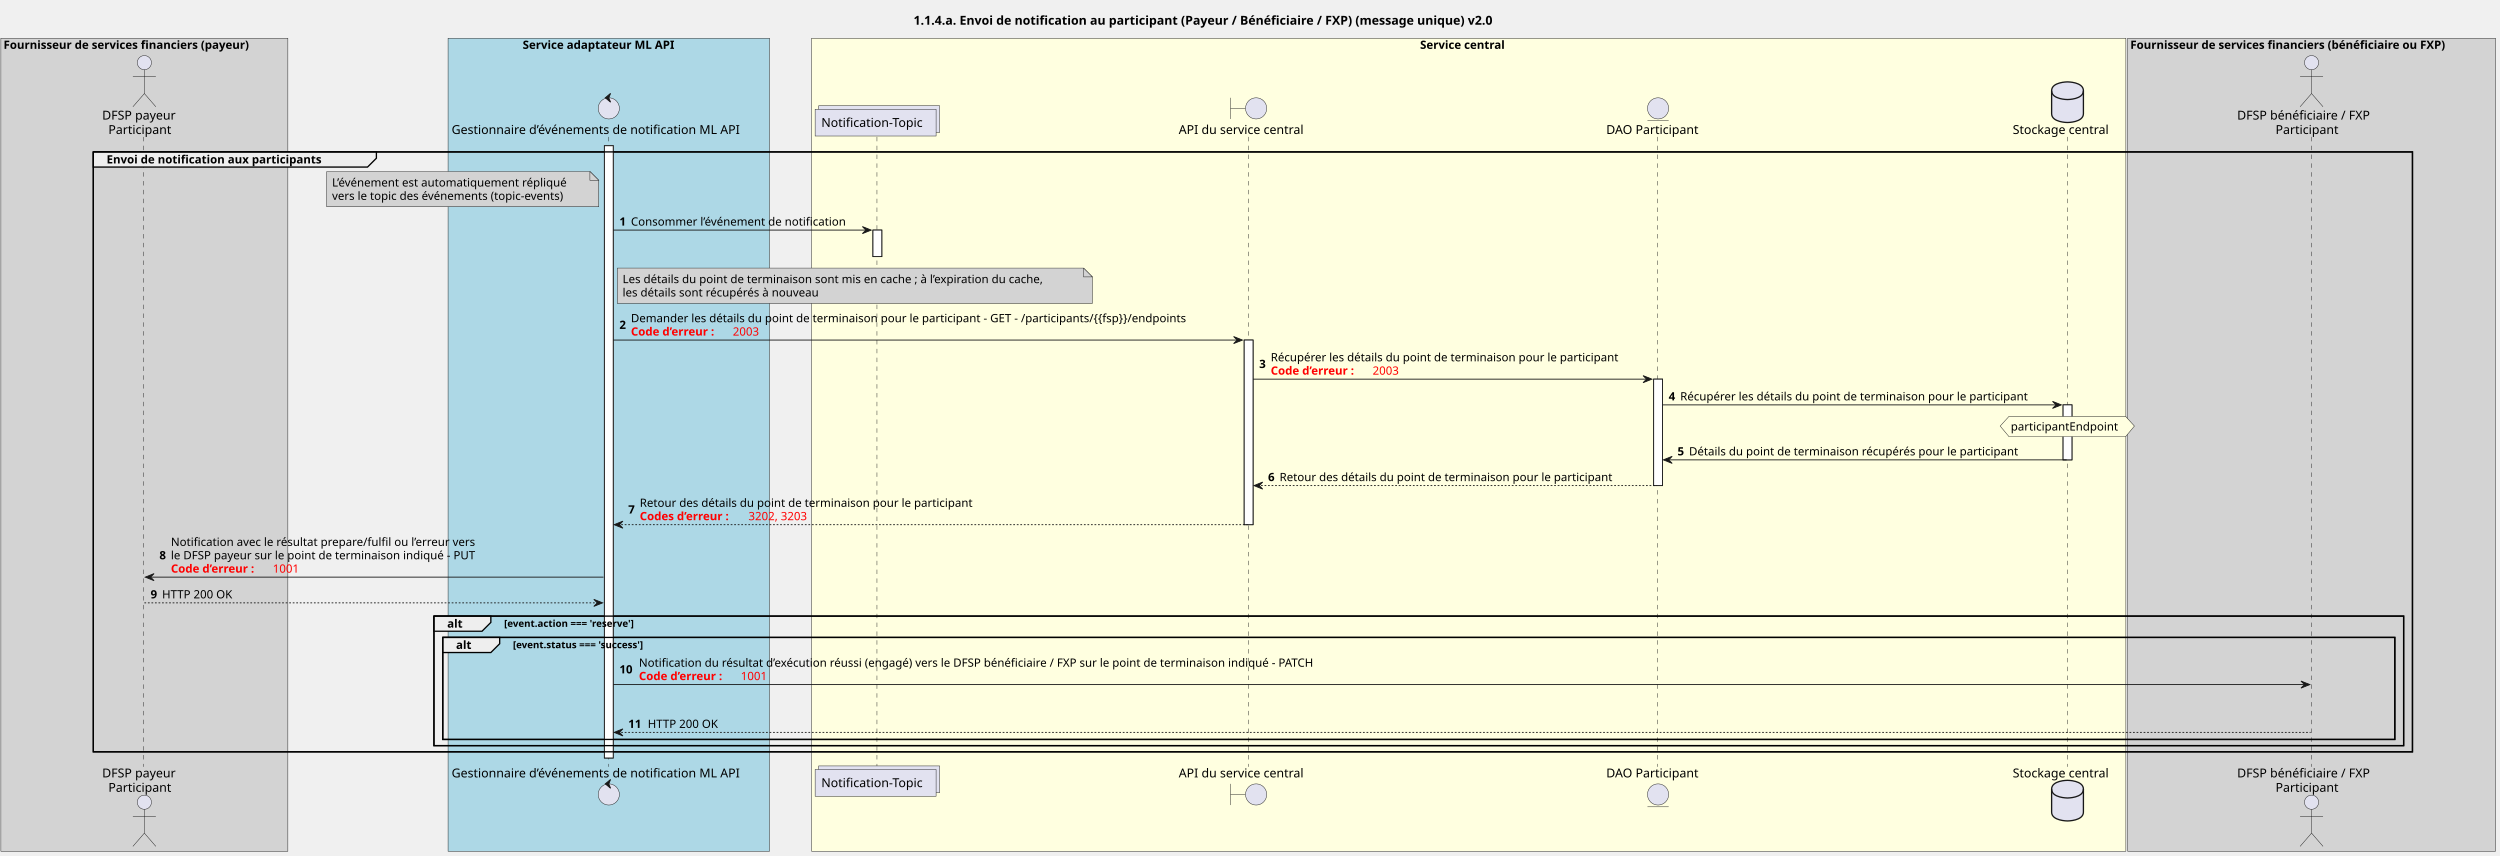
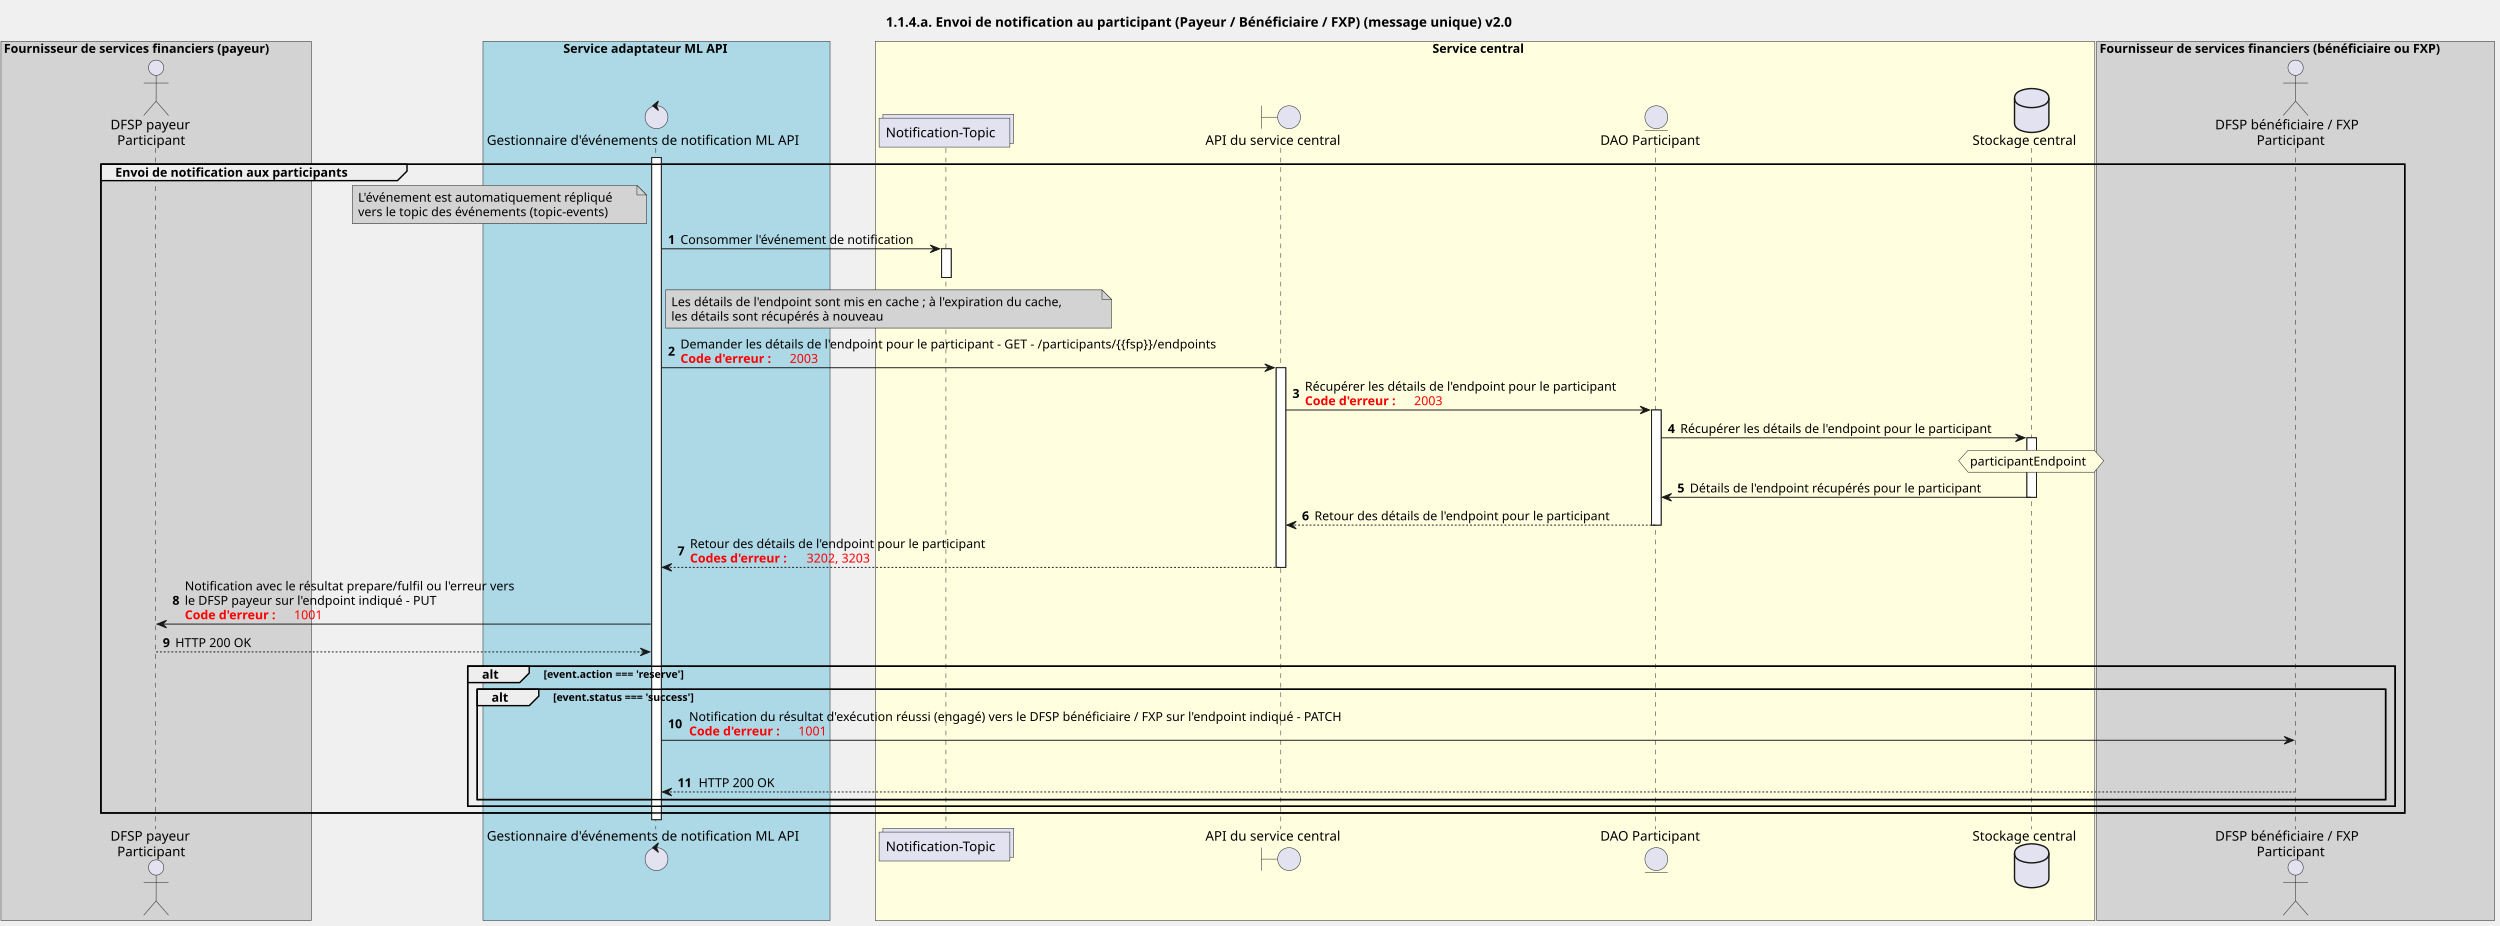
- <svg xmlns="http://www.w3.org/2000/svg" contentStyleType="text/css" height="969px" preserveAspectRatio="none" style="width:2831px;height:969px;background:#FFFFFF;" version="1.1" viewBox="0 0 2831 969" width="2831px" zoomAndPan="magnify">
+ <svg xmlns="http://www.w3.org/2000/svg" contentStyleType="text/css" height="969px" preserveAspectRatio="none" style="width:2618px;height:969px;background:#FFFFFF;" version="1.1" viewBox="0 0 2618 969" width="2618px" zoomAndPan="magnify">
  <defs />
  <g>
-     <text fill="#000000" font-family="sans-serif" font-size="14" font-weight="bold" lengthAdjust="spacing" textLength="756.943" x="1034.464" y="27.995">1.1.4.a. Envoi de notification au participant (Payeur / Bénéficiaire / FXP) (message unique) v2.0</text>
+     <text fill="#000000" font-family="sans-serif" font-size="14" font-weight="bold" lengthAdjust="spacing" textLength="756.943" x="927.636" y="27.995">1.1.4.a. Envoi de notification au participant (Payeur / Bénéficiaire / FXP) (message unique) v2.0</text>
    <rect fill="#D3D3D3" height="920.641" style="stroke:#181818;stroke-width:0.5;" width="324.97" x="1" y="43.297" />
    <text fill="#000000" font-family="sans-serif" font-size="13" font-weight="bold" lengthAdjust="spacing" textLength="318.97" x="4" y="55.364">Fournisseur de services financiers (payeur)</text>
-     <rect fill="#ADD8E6" height="920.641" style="stroke:#181818;stroke-width:0.5;" width="364.034" x="507.393" y="43.297" />
-     <text fill="#000000" font-family="sans-serif" font-size="13" font-weight="bold" lengthAdjust="spacing" textLength="195.108" x="591.856" y="55.364">Service adaptateur ML API</text>
-     <rect fill="#FFFFE0" height="920.641" style="stroke:#181818;stroke-width:0.5;" width="1488.285" x="919.058" y="43.297" />
-     <text fill="#000000" font-family="sans-serif" font-size="13" font-weight="bold" lengthAdjust="spacing" textLength="110.202" x="1608.1" y="55.364">Service central</text>
-     <rect fill="#D3D3D3" height="920.641" style="stroke:#181818;stroke-width:0.5;" width="416.528" x="2409.343" y="43.297" />
-     <text fill="#000000" font-family="sans-serif" font-size="13" font-weight="bold" lengthAdjust="spacing" textLength="410.528" x="2412.343" y="55.364">Fournisseur de services financiers (bénéficiaire ou FXP)</text>
-     <rect fill="#FFFFFF" height="693.32" style="stroke:#181818;stroke-width:1.0;" width="10" x="684.41" y="165.023" />
-     <rect fill="#FFFFFF" height="30" style="stroke:#181818;stroke-width:1.0;" width="10" x="988.544" y="260.555" />
-     <rect fill="#FFFFFF" height="209.062" style="stroke:#181818;stroke-width:1.0;" width="10" x="1408.93" y="385.086" />
-     <rect fill="#FFFFFF" height="120.531" style="stroke:#181818;stroke-width:1.0;" width="10" x="1872.593" y="429.352" />
-     <rect fill="#FFFFFF" height="62.266" style="stroke:#181818;stroke-width:1.0;" width="10" x="2336.256" y="458.484" />
-     <rect fill="none" height="679.32" style="stroke:#000000;stroke-width:1.5;" width="2626.197" x="105.682" y="172.023" />
-     <rect fill="none" height="146.664" style="stroke:#000000;stroke-width:1.5;" width="2230.486" x="491.393" y="697.68" />
-     <rect fill="none" height="115.531" style="stroke:#000000;stroke-width:1.5;" width="2210.486" x="501.393" y="721.812" />
+     <rect fill="#ADD8E6" height="920.641" style="stroke:#181818;stroke-width:0.5;" width="363.433" x="505.777" y="43.297" />
+     <text fill="#000000" font-family="sans-serif" font-size="13" font-weight="bold" lengthAdjust="spacing" textLength="195.108" x="589.939" y="55.364">Service adaptateur ML API</text>
+     <rect fill="#FFFFE0" height="920.641" style="stroke:#181818;stroke-width:0.5;" width="1277.104" x="916.582" y="43.297" />
+     <text fill="#000000" font-family="sans-serif" font-size="13" font-weight="bold" lengthAdjust="spacing" textLength="110.202" x="1500.034" y="55.364">Service central</text>
+     <rect fill="#D3D3D3" height="920.641" style="stroke:#181818;stroke-width:0.5;" width="416.528" x="2195.687" y="43.297" />
+     <text fill="#000000" font-family="sans-serif" font-size="13" font-weight="bold" lengthAdjust="spacing" textLength="410.528" x="2198.687" y="55.364">Fournisseur de services financiers (bénéficiaire ou FXP)</text>
+     <rect fill="#FFFFFF" height="693.32" style="stroke:#181818;stroke-width:1.0;" width="10" x="682.493" y="165.023" />
+     <rect fill="#FFFFFF" height="30" style="stroke:#181818;stroke-width:1.0;" width="10" x="986.068" y="260.555" />
+     <rect fill="#FFFFFF" height="209.062" style="stroke:#181818;stroke-width:1.0;" width="10" x="1336.434" y="385.086" />
+     <rect fill="#FFFFFF" height="120.531" style="stroke:#181818;stroke-width:1.0;" width="10" x="1729.517" y="429.352" />
+     <rect fill="#FFFFFF" height="62.266" style="stroke:#181818;stroke-width:1.0;" width="10" x="2122.601" y="458.484" />
+     <rect fill="none" height="679.32" style="stroke:#000000;stroke-width:1.5;" width="2412.541" x="105.682" y="172.023" />
+     <rect fill="none" height="146.664" style="stroke:#000000;stroke-width:1.5;" width="2018.447" x="489.777" y="697.68" />
+     <rect fill="none" height="115.531" style="stroke:#000000;stroke-width:1.5;" width="1998.447" x="499.777" y="721.812" />
    <line style="stroke:#181818;stroke-width:0.5;stroke-dasharray:5.0,5.0;" x1="162.682" x2="162.682" y1="155.023" y2="868.344" />
-     <line style="stroke:#181818;stroke-width:0.5;stroke-dasharray:5.0,5.0;" x1="689.393" x2="689.393" y1="155.023" y2="868.344" />
-     <line style="stroke:#181818;stroke-width:0.5;stroke-dasharray:5.0,5.0;" x1="993.058" x2="993.058" y1="155.023" y2="868.344" />
-     <line style="stroke:#181818;stroke-width:0.5;stroke-dasharray:5.0,5.0;" x1="1413.778" x2="1413.778" y1="155.023" y2="868.344" />
-     <line style="stroke:#181818;stroke-width:0.5;stroke-dasharray:5.0,5.0;" x1="1876.894" x2="1876.894" y1="155.023" y2="868.344" />
-     <line style="stroke:#181818;stroke-width:0.5;stroke-dasharray:5.0,5.0;" x1="2341.17" x2="2341.17" y1="155.023" y2="868.344" />
-     <line style="stroke:#181818;stroke-width:0.5;stroke-dasharray:5.0,5.0;" x1="2617.334" x2="2617.334" y1="155.023" y2="868.344" />
+     <line style="stroke:#181818;stroke-width:0.5;stroke-dasharray:5.0,5.0;" x1="686.777" x2="686.777" y1="155.023" y2="868.344" />
+     <line style="stroke:#181818;stroke-width:0.5;stroke-dasharray:5.0,5.0;" x1="990.582" x2="990.582" y1="155.023" y2="868.344" />
+     <line style="stroke:#181818;stroke-width:0.5;stroke-dasharray:5.0,5.0;" x1="1341.281" x2="1341.281" y1="155.023" y2="868.344" />
+     <line style="stroke:#181818;stroke-width:0.5;stroke-dasharray:5.0,5.0;" x1="1733.818" x2="1733.818" y1="155.023" y2="868.344" />
+     <line style="stroke:#181818;stroke-width:0.5;stroke-dasharray:5.0,5.0;" x1="2127.514" x2="2127.514" y1="155.023" y2="868.344" />
+     <line style="stroke:#181818;stroke-width:0.5;stroke-dasharray:5.0,5.0;" x1="2403.679" x2="2403.679" y1="155.023" y2="868.344" />
    <text fill="#000000" font-family="sans-serif" font-size="14" lengthAdjust="spacing" textLength="89.606" x="115.682" y="135.425">DFSP payeur</text>
    <text fill="#000000" font-family="sans-serif" font-size="14" lengthAdjust="spacing" textLength="75.571" x="122.699" y="151.722">Participant</text>
    <ellipse cx="163.485" cy="70.93" fill="#E2E2F0" rx="8" ry="8" style="stroke:#181818;stroke-width:0.5;" />
    <path d="M163.485,78.93 L163.485,105.93 M150.485,86.93 L176.485,86.93 M163.485,105.93 L150.485,120.93 M163.485,105.93 L176.485,120.93 " fill="none" style="stroke:#181818;stroke-width:0.5;" />
    <text fill="#000000" font-family="sans-serif" font-size="14" lengthAdjust="spacing" textLength="89.606" x="115.682" y="880.339">DFSP payeur</text>
    <text fill="#000000" font-family="sans-serif" font-size="14" lengthAdjust="spacing" textLength="75.571" x="122.699" y="896.636">Participant</text>
    <ellipse cx="163.485" cy="908.438" fill="#E2E2F0" rx="8" ry="8" style="stroke:#181818;stroke-width:0.5;" />
    <path d="M163.485,916.438 L163.485,943.438 M150.485,924.438 L176.485,924.438 M163.485,943.438 L150.485,958.438 M163.485,943.438 L176.485,958.438 " fill="none" style="stroke:#181818;stroke-width:0.5;" />
-     <text fill="#000000" font-family="sans-serif" font-size="14" lengthAdjust="spacing" textLength="350.034" x="511.393" y="151.722">Gestionnaire d’événements de notification ML API</text>
-     <ellipse cx="689.41" cy="122.727" fill="#E2E2F0" rx="12" ry="12" style="stroke:#181818;stroke-width:0.5;" />
-     <polygon fill="#181818" points="685.41,110.727,691.41,105.727,689.41,110.727,691.41,115.727,685.41,110.727" style="stroke:#181818;stroke-width:1.0;" />
-     <text fill="#000000" font-family="sans-serif" font-size="14" lengthAdjust="spacing" textLength="350.034" x="511.393" y="880.339">Gestionnaire d’événements de notification ML API</text>
-     <ellipse cx="689.41" cy="899.641" fill="#E2E2F0" rx="12" ry="12" style="stroke:#181818;stroke-width:0.5;" />
-     <polygon fill="#181818" points="685.41,887.641,691.41,882.641,689.41,887.641,691.41,892.641,685.41,887.641" style="stroke:#181818;stroke-width:1.0;" />
-     <rect fill="#E2E2F0" height="30.297" style="stroke:#181818;stroke-width:0.5;" width="136.972" x="927.058" y="119.727" />
-     <rect fill="#E2E2F0" height="30.297" style="stroke:#181818;stroke-width:0.5;" width="136.972" x="923.058" y="123.727" />
-     <text fill="#000000" font-family="sans-serif" font-size="14" lengthAdjust="spacing" textLength="122.972" x="930.058" y="143.722">Notification-Topic</text>
-     <rect fill="#E2E2F0" height="30.297" style="stroke:#181818;stroke-width:0.5;" width="136.972" x="927.058" y="867.344" />
-     <rect fill="#E2E2F0" height="30.297" style="stroke:#181818;stroke-width:0.5;" width="136.972" x="923.058" y="871.344" />
-     <text fill="#000000" font-family="sans-serif" font-size="14" lengthAdjust="spacing" textLength="122.972" x="930.058" y="891.339">Notification-Topic</text>
-     <text fill="#000000" font-family="sans-serif" font-size="14" lengthAdjust="spacing" textLength="152.305" x="1334.778" y="151.722">API du service central</text>
-     <path d="M1393.43,110.727 L1393.43,134.727 M1393.43,122.727 L1410.43,122.727 " fill="none" style="stroke:#181818;stroke-width:0.5;" />
-     <ellipse cx="1422.43" cy="122.727" fill="#E2E2F0" rx="12" ry="12" style="stroke:#181818;stroke-width:0.5;" />
-     <text fill="#000000" font-family="sans-serif" font-size="14" lengthAdjust="spacing" textLength="152.305" x="1334.778" y="880.339">API du service central</text>
-     <path d="M1393.43,887.641 L1393.43,911.641 M1393.43,899.641 L1410.43,899.641 " fill="none" style="stroke:#181818;stroke-width:0.5;" />
-     <ellipse cx="1422.43" cy="899.641" fill="#E2E2F0" rx="12" ry="12" style="stroke:#181818;stroke-width:0.5;" />
-     <text fill="#000000" font-family="sans-serif" font-size="14" lengthAdjust="spacing" textLength="111.398" x="1818.894" y="151.722">DAO Participant</text>
-     <ellipse cx="1877.593" cy="122.727" fill="#E2E2F0" rx="12" ry="12" style="stroke:#181818;stroke-width:0.5;" />
-     <line style="stroke:#181818;stroke-width:0.5;" x1="1865.593" x2="1889.593" y1="136.727" y2="136.727" />
-     <text fill="#000000" font-family="sans-serif" font-size="14" lengthAdjust="spacing" textLength="111.398" x="1818.894" y="880.339">DAO Participant</text>
-     <ellipse cx="1877.593" cy="899.641" fill="#E2E2F0" rx="12" ry="12" style="stroke:#181818;stroke-width:0.5;" />
-     <line style="stroke:#181818;stroke-width:0.5;" x1="1865.593" x2="1889.593" y1="913.641" y2="913.641" />
-     <text fill="#000000" font-family="sans-serif" font-size="14" lengthAdjust="spacing" textLength="118.173" x="2279.17" y="151.722">Stockage central</text>
-     <path d="M2323.256,102.727 C2323.256,92.727 2341.256,92.727 2341.256,92.727 C2341.256,92.727 2359.256,92.727 2359.256,102.727 L2359.256,128.727 C2359.256,138.727 2341.256,138.727 2341.256,138.727 C2341.256,138.727 2323.256,138.727 2323.256,128.727 L2323.256,102.727 " fill="#E2E2F0" style="stroke:#181818;stroke-width:1.5;" />
-     <path d="M2323.256,102.727 C2323.256,112.727 2341.256,112.727 2341.256,112.727 C2341.256,112.727 2359.256,112.727 2359.256,102.727 " fill="none" style="stroke:#181818;stroke-width:1.5;" />
-     <text fill="#000000" font-family="sans-serif" font-size="14" lengthAdjust="spacing" textLength="118.173" x="2279.17" y="880.339">Stockage central</text>
-     <path d="M2323.256,893.641 C2323.256,883.641 2341.256,883.641 2341.256,883.641 C2341.256,883.641 2359.256,883.641 2359.256,893.641 L2359.256,919.641 C2359.256,929.641 2341.256,929.641 2341.256,929.641 C2341.256,929.641 2323.256,929.641 2323.256,919.641 L2323.256,893.641 " fill="#E2E2F0" style="stroke:#181818;stroke-width:1.5;" />
-     <path d="M2323.256,893.641 C2323.256,903.641 2341.256,903.641 2341.256,903.641 C2341.256,903.641 2359.256,903.641 2359.256,893.641 " fill="none" style="stroke:#181818;stroke-width:1.5;" />
-     <text fill="#000000" font-family="sans-serif" font-size="14" lengthAdjust="spacing" textLength="162.545" x="2533.334" y="135.425">DFSP bénéficiaire / FXP</text>
-     <text fill="#000000" font-family="sans-serif" font-size="14" lengthAdjust="spacing" textLength="75.571" x="2576.821" y="151.722">Participant</text>
-     <ellipse cx="2617.607" cy="70.93" fill="#E2E2F0" rx="8" ry="8" style="stroke:#181818;stroke-width:0.5;" />
-     <path d="M2617.607,78.93 L2617.607,105.93 M2604.607,86.93 L2630.607,86.93 M2617.607,105.93 L2604.607,120.93 M2617.607,105.93 L2630.607,120.93 " fill="none" style="stroke:#181818;stroke-width:0.5;" />
-     <text fill="#000000" font-family="sans-serif" font-size="14" lengthAdjust="spacing" textLength="162.545" x="2533.334" y="880.339">DFSP bénéficiaire / FXP</text>
-     <text fill="#000000" font-family="sans-serif" font-size="14" lengthAdjust="spacing" textLength="75.571" x="2576.821" y="896.636">Participant</text>
-     <ellipse cx="2617.607" cy="908.438" fill="#E2E2F0" rx="8" ry="8" style="stroke:#181818;stroke-width:0.5;" />
-     <path d="M2617.607,916.438 L2617.607,943.438 M2604.607,924.438 L2630.607,924.438 M2617.607,943.438 L2604.607,958.438 M2617.607,943.438 L2630.607,958.438 " fill="none" style="stroke:#181818;stroke-width:0.5;" />
-     <rect fill="#FFFFFF" height="693.32" style="stroke:#181818;stroke-width:1.0;" width="10" x="684.41" y="165.023" />
-     <rect fill="#FFFFFF" height="30" style="stroke:#181818;stroke-width:1.0;" width="10" x="988.544" y="260.555" />
-     <rect fill="#FFFFFF" height="209.062" style="stroke:#181818;stroke-width:1.0;" width="10" x="1408.93" y="385.086" />
-     <rect fill="#FFFFFF" height="120.531" style="stroke:#181818;stroke-width:1.0;" width="10" x="1872.593" y="429.352" />
-     <rect fill="#FFFFFF" height="62.266" style="stroke:#181818;stroke-width:1.0;" width="10" x="2336.256" y="458.484" />
+     <text fill="#000000" font-family="sans-serif" font-size="14" lengthAdjust="spacing" textLength="349.433" x="509.777" y="151.722">Gestionnaire d'événements de notification ML API</text>
+     <ellipse cx="687.493" cy="122.727" fill="#E2E2F0" rx="12" ry="12" style="stroke:#181818;stroke-width:0.5;" />
+     <polygon fill="#181818" points="683.493,110.727,689.493,105.727,687.493,110.727,689.493,115.727,683.493,110.727" style="stroke:#181818;stroke-width:1.0;" />
+     <text fill="#000000" font-family="sans-serif" font-size="14" lengthAdjust="spacing" textLength="349.433" x="509.777" y="880.339">Gestionnaire d'événements de notification ML API</text>
+     <ellipse cx="687.493" cy="899.641" fill="#E2E2F0" rx="12" ry="12" style="stroke:#181818;stroke-width:0.5;" />
+     <polygon fill="#181818" points="683.493,887.641,689.493,882.641,687.493,887.641,689.493,892.641,683.493,887.641" style="stroke:#181818;stroke-width:1.0;" />
+     <rect fill="#E2E2F0" height="30.297" style="stroke:#181818;stroke-width:0.5;" width="136.972" x="924.582" y="119.727" />
+     <rect fill="#E2E2F0" height="30.297" style="stroke:#181818;stroke-width:0.5;" width="136.972" x="920.582" y="123.727" />
+     <text fill="#000000" font-family="sans-serif" font-size="14" lengthAdjust="spacing" textLength="122.972" x="927.582" y="143.722">Notification-Topic</text>
+     <rect fill="#E2E2F0" height="30.297" style="stroke:#181818;stroke-width:0.5;" width="136.972" x="924.582" y="867.344" />
+     <rect fill="#E2E2F0" height="30.297" style="stroke:#181818;stroke-width:0.5;" width="136.972" x="920.582" y="871.344" />
+     <text fill="#000000" font-family="sans-serif" font-size="14" lengthAdjust="spacing" textLength="122.972" x="927.582" y="891.339">Notification-Topic</text>
+     <text fill="#000000" font-family="sans-serif" font-size="14" lengthAdjust="spacing" textLength="152.305" x="1262.281" y="151.722">API du service central</text>
+     <path d="M1320.934,110.727 L1320.934,134.727 M1320.934,122.727 L1337.934,122.727 " fill="none" style="stroke:#181818;stroke-width:0.5;" />
+     <ellipse cx="1349.934" cy="122.727" fill="#E2E2F0" rx="12" ry="12" style="stroke:#181818;stroke-width:0.5;" />
+     <text fill="#000000" font-family="sans-serif" font-size="14" lengthAdjust="spacing" textLength="152.305" x="1262.281" y="880.339">API du service central</text>
+     <path d="M1320.934,887.641 L1320.934,911.641 M1320.934,899.641 L1337.934,899.641 " fill="none" style="stroke:#181818;stroke-width:0.5;" />
+     <ellipse cx="1349.934" cy="899.641" fill="#E2E2F0" rx="12" ry="12" style="stroke:#181818;stroke-width:0.5;" />
+     <text fill="#000000" font-family="sans-serif" font-size="14" lengthAdjust="spacing" textLength="111.398" x="1675.818" y="151.722">DAO Participant</text>
+     <ellipse cx="1734.517" cy="122.727" fill="#E2E2F0" rx="12" ry="12" style="stroke:#181818;stroke-width:0.5;" />
+     <line style="stroke:#181818;stroke-width:0.5;" x1="1722.517" x2="1746.517" y1="136.727" y2="136.727" />
+     <text fill="#000000" font-family="sans-serif" font-size="14" lengthAdjust="spacing" textLength="111.398" x="1675.818" y="880.339">DAO Participant</text>
+     <ellipse cx="1734.517" cy="899.641" fill="#E2E2F0" rx="12" ry="12" style="stroke:#181818;stroke-width:0.5;" />
+     <line style="stroke:#181818;stroke-width:0.5;" x1="1722.517" x2="1746.517" y1="913.641" y2="913.641" />
+     <text fill="#000000" font-family="sans-serif" font-size="14" lengthAdjust="spacing" textLength="118.173" x="2065.514" y="151.722">Stockage central</text>
+     <path d="M2109.601,102.727 C2109.601,92.727 2127.601,92.727 2127.601,92.727 C2127.601,92.727 2145.601,92.727 2145.601,102.727 L2145.601,128.727 C2145.601,138.727 2127.601,138.727 2127.601,138.727 C2127.601,138.727 2109.601,138.727 2109.601,128.727 L2109.601,102.727 " fill="#E2E2F0" style="stroke:#181818;stroke-width:1.5;" />
+     <path d="M2109.601,102.727 C2109.601,112.727 2127.601,112.727 2127.601,112.727 C2127.601,112.727 2145.601,112.727 2145.601,102.727 " fill="none" style="stroke:#181818;stroke-width:1.5;" />
+     <text fill="#000000" font-family="sans-serif" font-size="14" lengthAdjust="spacing" textLength="118.173" x="2065.514" y="880.339">Stockage central</text>
+     <path d="M2109.601,893.641 C2109.601,883.641 2127.601,883.641 2127.601,883.641 C2127.601,883.641 2145.601,883.641 2145.601,893.641 L2145.601,919.641 C2145.601,929.641 2127.601,929.641 2127.601,929.641 C2127.601,929.641 2109.601,929.641 2109.601,919.641 L2109.601,893.641 " fill="#E2E2F0" style="stroke:#181818;stroke-width:1.5;" />
+     <path d="M2109.601,893.641 C2109.601,903.641 2127.601,903.641 2127.601,903.641 C2127.601,903.641 2145.601,903.641 2145.601,893.641 " fill="none" style="stroke:#181818;stroke-width:1.5;" />
+     <text fill="#000000" font-family="sans-serif" font-size="14" lengthAdjust="spacing" textLength="162.545" x="2319.679" y="135.425">DFSP bénéficiaire / FXP</text>
+     <text fill="#000000" font-family="sans-serif" font-size="14" lengthAdjust="spacing" textLength="75.571" x="2363.166" y="151.722">Participant</text>
+     <ellipse cx="2403.951" cy="70.93" fill="#E2E2F0" rx="8" ry="8" style="stroke:#181818;stroke-width:0.5;" />
+     <path d="M2403.951,78.93 L2403.951,105.93 M2390.951,86.93 L2416.951,86.93 M2403.951,105.93 L2390.951,120.93 M2403.951,105.93 L2416.951,120.93 " fill="none" style="stroke:#181818;stroke-width:0.5;" />
+     <text fill="#000000" font-family="sans-serif" font-size="14" lengthAdjust="spacing" textLength="162.545" x="2319.679" y="880.339">DFSP bénéficiaire / FXP</text>
+     <text fill="#000000" font-family="sans-serif" font-size="14" lengthAdjust="spacing" textLength="75.571" x="2363.166" y="896.636">Participant</text>
+     <ellipse cx="2403.951" cy="908.438" fill="#E2E2F0" rx="8" ry="8" style="stroke:#181818;stroke-width:0.5;" />
+     <path d="M2403.951,916.438 L2403.951,943.438 M2390.951,924.438 L2416.951,924.438 M2403.951,943.438 L2390.951,958.438 M2403.951,943.438 L2416.951,958.438 " fill="none" style="stroke:#181818;stroke-width:0.5;" />
+     <rect fill="#FFFFFF" height="693.32" style="stroke:#181818;stroke-width:1.0;" width="10" x="682.493" y="165.023" />
+     <rect fill="#FFFFFF" height="30" style="stroke:#181818;stroke-width:1.0;" width="10" x="986.068" y="260.555" />
+     <rect fill="#FFFFFF" height="209.062" style="stroke:#181818;stroke-width:1.0;" width="10" x="1336.434" y="385.086" />
+     <rect fill="#FFFFFF" height="120.531" style="stroke:#181818;stroke-width:1.0;" width="10" x="1729.517" y="429.352" />
+     <rect fill="#FFFFFF" height="62.266" style="stroke:#181818;stroke-width:1.0;" width="10" x="2122.601" y="458.484" />
    <path d="M105.682,172.023 L426.228,172.023 L426.228,179.156 L416.228,189.156 L105.682,189.156 L105.682,172.023 " fill="#EEEEEE" style="stroke:#000000;stroke-width:1.5;" />
-     <rect fill="none" height="679.32" style="stroke:#000000;stroke-width:1.5;" width="2626.197" x="105.682" y="172.023" />
+     <rect fill="none" height="679.32" style="stroke:#000000;stroke-width:1.5;" width="2412.541" x="105.682" y="172.023" />
    <text fill="#000000" font-family="sans-serif" font-size="13" font-weight="bold" lengthAdjust="spacing" textLength="275.545" x="120.682" y="185.09">Envoi de notification aux participants</text>
-     <path d="M370,194.156 L370,234.156 L678,234.156 L678,204.156 L668,194.156 L370,194.156 " fill="#D3D3D3" style="stroke:#181818;stroke-width:0.5;" />
-     <path d="M668,194.156 L668,204.156 L678,204.156 L668,194.156 " fill="#D3D3D3" style="stroke:#181818;stroke-width:0.5;" />
-     <text fill="#000000" font-family="sans-serif" font-size="13" lengthAdjust="spacing" textLength="287.955" x="376" y="211.223">L’événement est automatiquement répliqué</text>
-     <text fill="#000000" font-family="sans-serif" font-size="13" lengthAdjust="spacing" textLength="286.559" x="376" y="226.356">vers le topic des événements (topic-events)</text>
-     <polygon fill="#181818" points="976.544,256.555,986.544,260.555,976.544,264.555,980.544,260.555" style="stroke:#181818;stroke-width:1.0;" />
-     <line style="stroke:#181818;stroke-width:1.0;" x1="694.41" x2="982.544" y1="260.555" y2="260.555" />
-     <text fill="#000000" font-family="sans-serif" font-size="13" font-weight="bold" lengthAdjust="spacing" textLength="9.045" x="701.41" y="255.489">1</text>
-     <text fill="#000000" font-family="sans-serif" font-size="13" lengthAdjust="spacing" textLength="262.088" x="714.456" y="255.489">Consommer l’événement de notification</text>
-     <path d="M699,303.555 L699,343.555 L1237,343.555 L1237,313.555 L1227,303.555 L699,303.555 " fill="#D3D3D3" style="stroke:#181818;stroke-width:0.5;" />
-     <path d="M1227,303.555 L1227,313.555 L1237,313.555 L1227,303.555 " fill="#D3D3D3" style="stroke:#181818;stroke-width:0.5;" />
-     <text fill="#000000" font-family="sans-serif" font-size="13" lengthAdjust="spacing" textLength="517.398" x="705" y="320.622">Les détails du point de terminaison sont mis en cache ; à l’expiration du cache,</text>
-     <text fill="#000000" font-family="sans-serif" font-size="13" lengthAdjust="spacing" textLength="239.808" x="705" y="335.754">les détails sont récupérés à nouveau</text>
-     <polygon fill="#181818" points="1396.93,381.086,1406.93,385.086,1396.93,389.086,1400.93,385.086" style="stroke:#181818;stroke-width:1.0;" />
-     <line style="stroke:#181818;stroke-width:1.0;" x1="694.41" x2="1402.93" y1="385.086" y2="385.086" />
-     <text fill="#000000" font-family="sans-serif" font-size="13" font-weight="bold" lengthAdjust="spacing" textLength="9.045" x="701.41" y="372.454">2</text>
-     <text fill="#000000" font-family="sans-serif" font-size="13" lengthAdjust="spacing" textLength="682.475" x="714.456" y="364.887">Demander les détails du point de terminaison pour le participant - GET - /participants/{{fsp}}/endpoints</text>
-     <text fill="#FF0000" font-family="sans-serif" font-size="13" font-weight="bold" lengthAdjust="spacing" textLength="111.211" x="714.456" y="380.02">Code d’erreur :</text>
-     <text fill="#FF0000" font-family="sans-serif" font-size="13" lengthAdjust="spacing" textLength="33.084" x="829.799" y="380.02">2003</text>
-     <polygon fill="#181818" points="1860.593,425.352,1870.593,429.352,1860.593,433.352,1864.593,429.352" style="stroke:#181818;stroke-width:1.0;" />
-     <line style="stroke:#181818;stroke-width:1.0;" x1="1418.93" x2="1866.593" y1="429.352" y2="429.352" />
-     <text fill="#000000" font-family="sans-serif" font-size="13" font-weight="bold" lengthAdjust="spacing" textLength="9.045" x="1425.93" y="416.719">3</text>
-     <text fill="#000000" font-family="sans-serif" font-size="13" lengthAdjust="spacing" textLength="421.618" x="1438.976" y="409.153">Récupérer les détails du point de terminaison pour le participant</text>
-     <text fill="#FF0000" font-family="sans-serif" font-size="13" font-weight="bold" lengthAdjust="spacing" textLength="111.211" x="1438.976" y="424.286">Code d’erreur :</text>
-     <text fill="#FF0000" font-family="sans-serif" font-size="13" lengthAdjust="spacing" textLength="33.084" x="1554.319" y="424.286">2003</text>
-     <polygon fill="#181818" points="2324.256,454.484,2334.256,458.484,2324.256,462.484,2328.256,458.484" style="stroke:#181818;stroke-width:1.0;" />
-     <line style="stroke:#181818;stroke-width:1.0;" x1="1882.593" x2="2330.256" y1="458.484" y2="458.484" />
-     <text fill="#000000" font-family="sans-serif" font-size="13" font-weight="bold" lengthAdjust="spacing" textLength="9.045" x="1889.593" y="453.418">4</text>
-     <text fill="#000000" font-family="sans-serif" font-size="13" lengthAdjust="spacing" textLength="421.618" x="1902.639" y="453.418">Récupérer les détails du point de terminaison pour le participant</text>
-     <polygon fill="#FFFFE0" points="2275,471.484,2407,471.484,2417,482.484,2407,494.484,2275,494.484,2265,482.484,2275,471.484" style="stroke:#181818;stroke-width:0.5;" />
-     <text fill="#000000" font-family="sans-serif" font-size="13" lengthAdjust="spacing" textLength="128.445" x="2277" y="487.551">participantEndpoint</text>
-     <polygon fill="#181818" points="1893.593,516.75,1883.593,520.75,1893.593,524.75,1889.593,520.75" style="stroke:#181818;stroke-width:1.0;" />
-     <line style="stroke:#181818;stroke-width:1.0;" x1="1887.593" x2="2340.256" y1="520.75" y2="520.75" />
-     <text fill="#000000" font-family="sans-serif" font-size="13" font-weight="bold" lengthAdjust="spacing" textLength="9.045" x="1899.593" y="515.684">5</text>
-     <text fill="#000000" font-family="sans-serif" font-size="13" lengthAdjust="spacing" textLength="398.601" x="1912.639" y="515.684">Détails du point de terminaison récupérés pour le participant</text>
-     <polygon fill="#181818" points="1429.93,545.883,1419.93,549.883,1429.93,553.883,1425.93,549.883" style="stroke:#181818;stroke-width:1.0;" />
-     <line style="stroke:#181818;stroke-width:1.0;stroke-dasharray:2.0,2.0;" x1="1423.93" x2="1876.593" y1="549.883" y2="549.883" />
-     <text fill="#000000" font-family="sans-serif" font-size="13" font-weight="bold" lengthAdjust="spacing" textLength="9.045" x="1435.93" y="544.817">6</text>
-     <text fill="#000000" font-family="sans-serif" font-size="13" lengthAdjust="spacing" textLength="402.568" x="1448.976" y="544.817">Retour des détails du point de terminaison pour le participant</text>
-     <polygon fill="#181818" points="705.41,590.148,695.41,594.148,705.41,598.148,701.41,594.148" style="stroke:#181818;stroke-width:1.0;" />
-     <line style="stroke:#181818;stroke-width:1.0;stroke-dasharray:2.0,2.0;" x1="699.41" x2="1412.93" y1="594.148" y2="594.148" />
-     <text fill="#000000" font-family="sans-serif" font-size="13" font-weight="bold" lengthAdjust="spacing" textLength="9.045" x="711.41" y="581.516">7</text>
-     <text fill="#000000" font-family="sans-serif" font-size="13" lengthAdjust="spacing" textLength="402.568" x="724.456" y="573.95">Retour des détails du point de terminaison pour le participant</text>
-     <text fill="#FF0000" font-family="sans-serif" font-size="13" font-weight="bold" lengthAdjust="spacing" textLength="118.949" x="724.456" y="589.082">Codes d’erreur :</text>
-     <text fill="#FF0000" font-family="sans-serif" font-size="13" lengthAdjust="spacing" textLength="74.433" x="847.537" y="589.082">3202, 3203</text>
+     <path d="M369,194.156 L369,234.156 L677,234.156 L677,204.156 L667,194.156 L369,194.156 " fill="#D3D3D3" style="stroke:#181818;stroke-width:0.5;" />
+     <path d="M667,194.156 L667,204.156 L677,204.156 L667,194.156 " fill="#D3D3D3" style="stroke:#181818;stroke-width:0.5;" />
+     <text fill="#000000" font-family="sans-serif" font-size="13" lengthAdjust="spacing" textLength="287.397" x="375" y="211.223">L'événement est automatiquement répliqué</text>
+     <text fill="#000000" font-family="sans-serif" font-size="13" lengthAdjust="spacing" textLength="286.559" x="375" y="226.356">vers le topic des événements (topic-events)</text>
+     <polygon fill="#181818" points="974.068,256.555,984.068,260.555,974.068,264.555,978.068,260.555" style="stroke:#181818;stroke-width:1.0;" />
+     <line style="stroke:#181818;stroke-width:1.0;" x1="692.493" x2="980.068" y1="260.555" y2="260.555" />
+     <text fill="#000000" font-family="sans-serif" font-size="13" font-weight="bold" lengthAdjust="spacing" textLength="9.045" x="699.493" y="255.489">1</text>
+     <text fill="#000000" font-family="sans-serif" font-size="13" lengthAdjust="spacing" textLength="261.53" x="712.539" y="255.489">Consommer l'événement de notification</text>
+     <path d="M697,303.555 L697,343.555 L1164,343.555 L1164,313.555 L1154,303.555 L697,303.555 " fill="#D3D3D3" style="stroke:#181818;stroke-width:0.5;" />
+     <path d="M1154,303.555 L1154,313.555 L1164,313.555 L1154,303.555 " fill="#D3D3D3" style="stroke:#181818;stroke-width:0.5;" />
+     <text fill="#000000" font-family="sans-serif" font-size="13" lengthAdjust="spacing" textLength="446.259" x="703" y="320.622">Les détails de l'endpoint sont mis en cache ; à l'expiration du cache,</text>
+     <text fill="#000000" font-family="sans-serif" font-size="13" lengthAdjust="spacing" textLength="239.808" x="703" y="335.754">les détails sont récupérés à nouveau</text>
+     <polygon fill="#181818" points="1324.434,381.086,1334.434,385.086,1324.434,389.086,1328.434,385.086" style="stroke:#181818;stroke-width:1.0;" />
+     <line style="stroke:#181818;stroke-width:1.0;" x1="692.493" x2="1330.434" y1="385.086" y2="385.086" />
+     <text fill="#000000" font-family="sans-serif" font-size="13" font-weight="bold" lengthAdjust="spacing" textLength="9.045" x="699.493" y="372.454">2</text>
+     <text fill="#000000" font-family="sans-serif" font-size="13" lengthAdjust="spacing" textLength="611.895" x="712.539" y="364.887">Demander les détails de l'endpoint pour le participant - GET - /participants/{{fsp}}/endpoints</text>
+     <text fill="#FF0000" font-family="sans-serif" font-size="13" font-weight="bold" lengthAdjust="spacing" textLength="110.252" x="712.539" y="380.02">Code d'erreur :</text>
+     <text fill="#FF0000" font-family="sans-serif" font-size="13" lengthAdjust="spacing" textLength="33.084" x="826.923" y="380.02">2003</text>
+     <polygon fill="#181818" points="1717.517,425.352,1727.517,429.352,1717.517,433.352,1721.517,429.352" style="stroke:#181818;stroke-width:1.0;" />
+     <line style="stroke:#181818;stroke-width:1.0;" x1="1346.434" x2="1723.517" y1="429.352" y2="429.352" />
+     <text fill="#000000" font-family="sans-serif" font-size="13" font-weight="bold" lengthAdjust="spacing" textLength="9.045" x="1353.434" y="416.719">3</text>
+     <text fill="#000000" font-family="sans-serif" font-size="13" lengthAdjust="spacing" textLength="351.038" x="1366.479" y="409.153">Récupérer les détails de l'endpoint pour le participant</text>
+     <text fill="#FF0000" font-family="sans-serif" font-size="13" font-weight="bold" lengthAdjust="spacing" textLength="110.252" x="1366.479" y="424.286">Code d'erreur :</text>
+     <text fill="#FF0000" font-family="sans-serif" font-size="13" lengthAdjust="spacing" textLength="33.084" x="1480.864" y="424.286">2003</text>
+     <polygon fill="#181818" points="2110.601,454.484,2120.601,458.484,2110.601,462.484,2114.601,458.484" style="stroke:#181818;stroke-width:1.0;" />
+     <line style="stroke:#181818;stroke-width:1.0;" x1="1739.517" x2="2116.601" y1="458.484" y2="458.484" />
+     <text fill="#000000" font-family="sans-serif" font-size="13" font-weight="bold" lengthAdjust="spacing" textLength="9.045" x="1746.517" y="453.418">4</text>
+     <text fill="#000000" font-family="sans-serif" font-size="13" lengthAdjust="spacing" textLength="351.038" x="1759.562" y="453.418">Récupérer les détails de l'endpoint pour le participant</text>
+     <polygon fill="#FFFFE0" points="2061,471.484,2193,471.484,2203,482.484,2193,494.484,2061,494.484,2051,482.484,2061,471.484" style="stroke:#181818;stroke-width:0.5;" />
+     <text fill="#000000" font-family="sans-serif" font-size="13" lengthAdjust="spacing" textLength="128.445" x="2063" y="487.551">participantEndpoint</text>
+     <polygon fill="#181818" points="1750.517,516.75,1740.517,520.75,1750.517,524.75,1746.517,520.75" style="stroke:#181818;stroke-width:1.0;" />
+     <line style="stroke:#181818;stroke-width:1.0;" x1="1744.517" x2="2126.601" y1="520.75" y2="520.75" />
+     <text fill="#000000" font-family="sans-serif" font-size="13" font-weight="bold" lengthAdjust="spacing" textLength="9.045" x="1756.517" y="515.684">5</text>
+     <text fill="#000000" font-family="sans-serif" font-size="13" lengthAdjust="spacing" textLength="328.022" x="1769.562" y="515.684">Détails de l'endpoint récupérés pour le participant</text>
+     <polygon fill="#181818" points="1357.434,545.883,1347.434,549.883,1357.434,553.883,1353.434,549.883" style="stroke:#181818;stroke-width:1.0;" />
+     <line style="stroke:#181818;stroke-width:1.0;stroke-dasharray:2.0,2.0;" x1="1351.434" x2="1733.517" y1="549.883" y2="549.883" />
+     <text fill="#000000" font-family="sans-serif" font-size="13" font-weight="bold" lengthAdjust="spacing" textLength="9.045" x="1363.434" y="544.817">6</text>
+     <text fill="#000000" font-family="sans-serif" font-size="13" lengthAdjust="spacing" textLength="331.989" x="1376.479" y="544.817">Retour des détails de l'endpoint pour le participant</text>
+     <polygon fill="#181818" points="703.493,590.148,693.493,594.148,703.493,598.148,699.493,594.148" style="stroke:#181818;stroke-width:1.0;" />
+     <line style="stroke:#181818;stroke-width:1.0;stroke-dasharray:2.0,2.0;" x1="697.493" x2="1340.434" y1="594.148" y2="594.148" />
+     <text fill="#000000" font-family="sans-serif" font-size="13" font-weight="bold" lengthAdjust="spacing" textLength="9.045" x="709.493" y="581.516">7</text>
+     <text fill="#000000" font-family="sans-serif" font-size="13" lengthAdjust="spacing" textLength="331.989" x="722.539" y="573.95">Retour des détails de l'endpoint pour le participant</text>
+     <text fill="#FF0000" font-family="sans-serif" font-size="13" font-weight="bold" lengthAdjust="spacing" textLength="117.99" x="722.539" y="589.082">Codes d'erreur :</text>
+     <text fill="#FF0000" font-family="sans-serif" font-size="13" lengthAdjust="spacing" textLength="74.433" x="844.661" y="589.082">3202, 3203</text>
    <polygon fill="#181818" points="174.485,649.547,164.485,653.547,174.485,657.547,170.485,653.547" style="stroke:#181818;stroke-width:1.0;" />
-     <line style="stroke:#181818;stroke-width:1.0;" x1="168.485" x2="683.41" y1="653.547" y2="653.547" />
+     <line style="stroke:#181818;stroke-width:1.0;" x1="168.485" x2="681.493" y1="653.547" y2="653.547" />
    <text fill="#000000" font-family="sans-serif" font-size="13" font-weight="bold" lengthAdjust="spacing" textLength="9.045" x="180.485" y="633.348">8</text>
-     <text fill="#000000" font-family="sans-serif" font-size="13" lengthAdjust="spacing" textLength="371.839" x="193.53" y="618.215">Notification avec le résultat prepare/fulfil ou l’erreur vers</text>
-     <text fill="#000000" font-family="sans-serif" font-size="13" lengthAdjust="spacing" textLength="369.065" x="193.53" y="633.348">le DFSP payeur sur le point de terminaison indiqué - PUT</text>
-     <text fill="#FF0000" font-family="sans-serif" font-size="13" font-weight="bold" lengthAdjust="spacing" textLength="111.211" x="193.53" y="648.481">Code d’erreur :</text>
-     <text fill="#FF0000" font-family="sans-serif" font-size="13" lengthAdjust="spacing" textLength="33.084" x="308.873" y="648.481">1001</text>
-     <polygon fill="#181818" points="672.41,678.68,682.41,682.68,672.41,686.68,676.41,682.68" style="stroke:#181818;stroke-width:1.0;" />
-     <line style="stroke:#181818;stroke-width:1.0;stroke-dasharray:2.0,2.0;" x1="163.485" x2="678.41" y1="682.68" y2="682.68" />
+     <text fill="#000000" font-family="sans-serif" font-size="13" lengthAdjust="spacing" textLength="371.281" x="193.53" y="618.215">Notification avec le résultat prepare/fulfil ou l'erreur vers</text>
+     <text fill="#000000" font-family="sans-serif" font-size="13" lengthAdjust="spacing" textLength="282.985" x="193.53" y="633.348">le DFSP payeur sur l'endpoint indiqué - PUT</text>
+     <text fill="#FF0000" font-family="sans-serif" font-size="13" font-weight="bold" lengthAdjust="spacing" textLength="110.252" x="193.53" y="648.481">Code d'erreur :</text>
+     <text fill="#FF0000" font-family="sans-serif" font-size="13" lengthAdjust="spacing" textLength="33.084" x="307.915" y="648.481">1001</text>
+     <polygon fill="#181818" points="670.493,678.68,680.493,682.68,670.493,686.68,674.493,682.68" style="stroke:#181818;stroke-width:1.0;" />
+     <line style="stroke:#181818;stroke-width:1.0;stroke-dasharray:2.0,2.0;" x1="163.485" x2="676.493" y1="682.68" y2="682.68" />
    <text fill="#000000" font-family="sans-serif" font-size="13" font-weight="bold" lengthAdjust="spacing" textLength="9.045" x="170.485" y="677.614">9</text>
    <text fill="#000000" font-family="sans-serif" font-size="13" lengthAdjust="spacing" textLength="85.332" x="183.53" y="677.614">HTTP 200 OK</text>
-     <path d="M491.393,697.68 L555.836,697.68 L555.836,704.812 L545.836,714.812 L491.393,714.812 L491.393,697.68 " fill="#EEEEEE" style="stroke:#000000;stroke-width:1.5;" />
-     <rect fill="none" height="146.664" style="stroke:#000000;stroke-width:1.5;" width="2230.486" x="491.393" y="697.68" />
-     <text fill="#000000" font-family="sans-serif" font-size="13" font-weight="bold" lengthAdjust="spacing" textLength="19.443" x="506.393" y="710.747">alt</text>
-     <text fill="#000000" font-family="sans-serif" font-size="11" font-weight="bold" lengthAdjust="spacing" textLength="176.768" x="570.836" y="709.89">[event.action === 'reserve']</text>
-     <path d="M501.393,721.812 L565.836,721.812 L565.836,728.945 L555.836,738.945 L501.393,738.945 L501.393,721.812 " fill="#EEEEEE" style="stroke:#000000;stroke-width:1.5;" />
-     <rect fill="none" height="115.531" style="stroke:#000000;stroke-width:1.5;" width="2210.486" x="501.393" y="721.812" />
-     <text fill="#000000" font-family="sans-serif" font-size="13" font-weight="bold" lengthAdjust="spacing" textLength="19.443" x="516.393" y="734.879">alt</text>
-     <text fill="#000000" font-family="sans-serif" font-size="11" font-weight="bold" lengthAdjust="spacing" textLength="178.299" x="580.836" y="734.023">[event.status === 'success']</text>
-     <polygon fill="#181818" points="2605.607,771.211,2615.607,775.211,2605.607,779.211,2609.607,775.211" style="stroke:#181818;stroke-width:1.0;" />
-     <line style="stroke:#181818;stroke-width:1.0;" x1="694.41" x2="2611.607" y1="775.211" y2="775.211" />
-     <text fill="#000000" font-family="sans-serif" font-size="13" font-weight="bold" lengthAdjust="spacing" textLength="18.091" x="701.41" y="762.579">10</text>
-     <text fill="#000000" font-family="sans-serif" font-size="13" lengthAdjust="spacing" textLength="826.922" x="723.501" y="755.012">Notification du résultat d’exécution réussi (engagé) vers le DFSP bénéficiaire / FXP sur le point de terminaison indiqué - PATCH</text>
-     <text fill="#FF0000" font-family="sans-serif" font-size="13" font-weight="bold" lengthAdjust="spacing" textLength="111.211" x="723.501" y="770.145">Code d’erreur :</text>
-     <text fill="#FF0000" font-family="sans-serif" font-size="13" lengthAdjust="spacing" textLength="33.084" x="838.844" y="770.145">1001</text>
-     <polygon fill="#181818" points="705.41,825.344,695.41,829.344,705.41,833.344,701.41,829.344" style="stroke:#181818;stroke-width:1.0;" />
-     <line style="stroke:#181818;stroke-width:1.0;stroke-dasharray:2.0,2.0;" x1="699.41" x2="2616.607" y1="829.344" y2="829.344" />
-     <text fill="#000000" font-family="sans-serif" font-size="13" font-weight="bold" lengthAdjust="spacing" textLength="18.091" x="711.41" y="824.278">11</text>
-     <text fill="#000000" font-family="sans-serif" font-size="13" lengthAdjust="spacing" textLength="85.332" x="733.501" y="824.278">HTTP 200 OK</text>
+     <path d="M489.777,697.68 L554.22,697.68 L554.22,704.812 L544.22,714.812 L489.777,714.812 L489.777,697.68 " fill="#EEEEEE" style="stroke:#000000;stroke-width:1.5;" />
+     <rect fill="none" height="146.664" style="stroke:#000000;stroke-width:1.5;" width="2018.447" x="489.777" y="697.68" />
+     <text fill="#000000" font-family="sans-serif" font-size="13" font-weight="bold" lengthAdjust="spacing" textLength="19.443" x="504.777" y="710.747">alt</text>
+     <text fill="#000000" font-family="sans-serif" font-size="11" font-weight="bold" lengthAdjust="spacing" textLength="176.768" x="569.22" y="709.89">[event.action === 'reserve']</text>
+     <path d="M499.777,721.812 L564.22,721.812 L564.22,728.945 L554.22,738.945 L499.777,738.945 L499.777,721.812 " fill="#EEEEEE" style="stroke:#000000;stroke-width:1.5;" />
+     <rect fill="none" height="115.531" style="stroke:#000000;stroke-width:1.5;" width="1998.447" x="499.777" y="721.812" />
+     <text fill="#000000" font-family="sans-serif" font-size="13" font-weight="bold" lengthAdjust="spacing" textLength="19.443" x="514.777" y="734.879">alt</text>
+     <text fill="#000000" font-family="sans-serif" font-size="11" font-weight="bold" lengthAdjust="spacing" textLength="178.299" x="579.22" y="734.023">[event.status === 'success']</text>
+     <polygon fill="#181818" points="2391.951,771.211,2401.951,775.211,2391.951,779.211,2395.951,775.211" style="stroke:#181818;stroke-width:1.0;" />
+     <line style="stroke:#181818;stroke-width:1.0;" x1="692.493" x2="2397.951" y1="775.211" y2="775.211" />
+     <text fill="#000000" font-family="sans-serif" font-size="13" font-weight="bold" lengthAdjust="spacing" textLength="18.091" x="699.493" y="762.579">10</text>
+     <text fill="#000000" font-family="sans-serif" font-size="13" lengthAdjust="spacing" textLength="740.283" x="721.584" y="755.012">Notification du résultat d'exécution réussi (engagé) vers le DFSP bénéficiaire / FXP sur l'endpoint indiqué - PATCH</text>
+     <text fill="#FF0000" font-family="sans-serif" font-size="13" font-weight="bold" lengthAdjust="spacing" textLength="110.252" x="721.584" y="770.145">Code d'erreur :</text>
+     <text fill="#FF0000" font-family="sans-serif" font-size="13" lengthAdjust="spacing" textLength="33.084" x="835.969" y="770.145">1001</text>
+     <polygon fill="#181818" points="703.493,825.344,693.493,829.344,703.493,833.344,699.493,829.344" style="stroke:#181818;stroke-width:1.0;" />
+     <line style="stroke:#181818;stroke-width:1.0;stroke-dasharray:2.0,2.0;" x1="697.493" x2="2402.951" y1="829.344" y2="829.344" />
+     <text fill="#000000" font-family="sans-serif" font-size="13" font-weight="bold" lengthAdjust="spacing" textLength="18.091" x="709.493" y="824.278">11</text>
+     <text fill="#000000" font-family="sans-serif" font-size="13" lengthAdjust="spacing" textLength="85.332" x="731.584" y="824.278">HTTP 200 OK</text>
  </g>
</svg>
